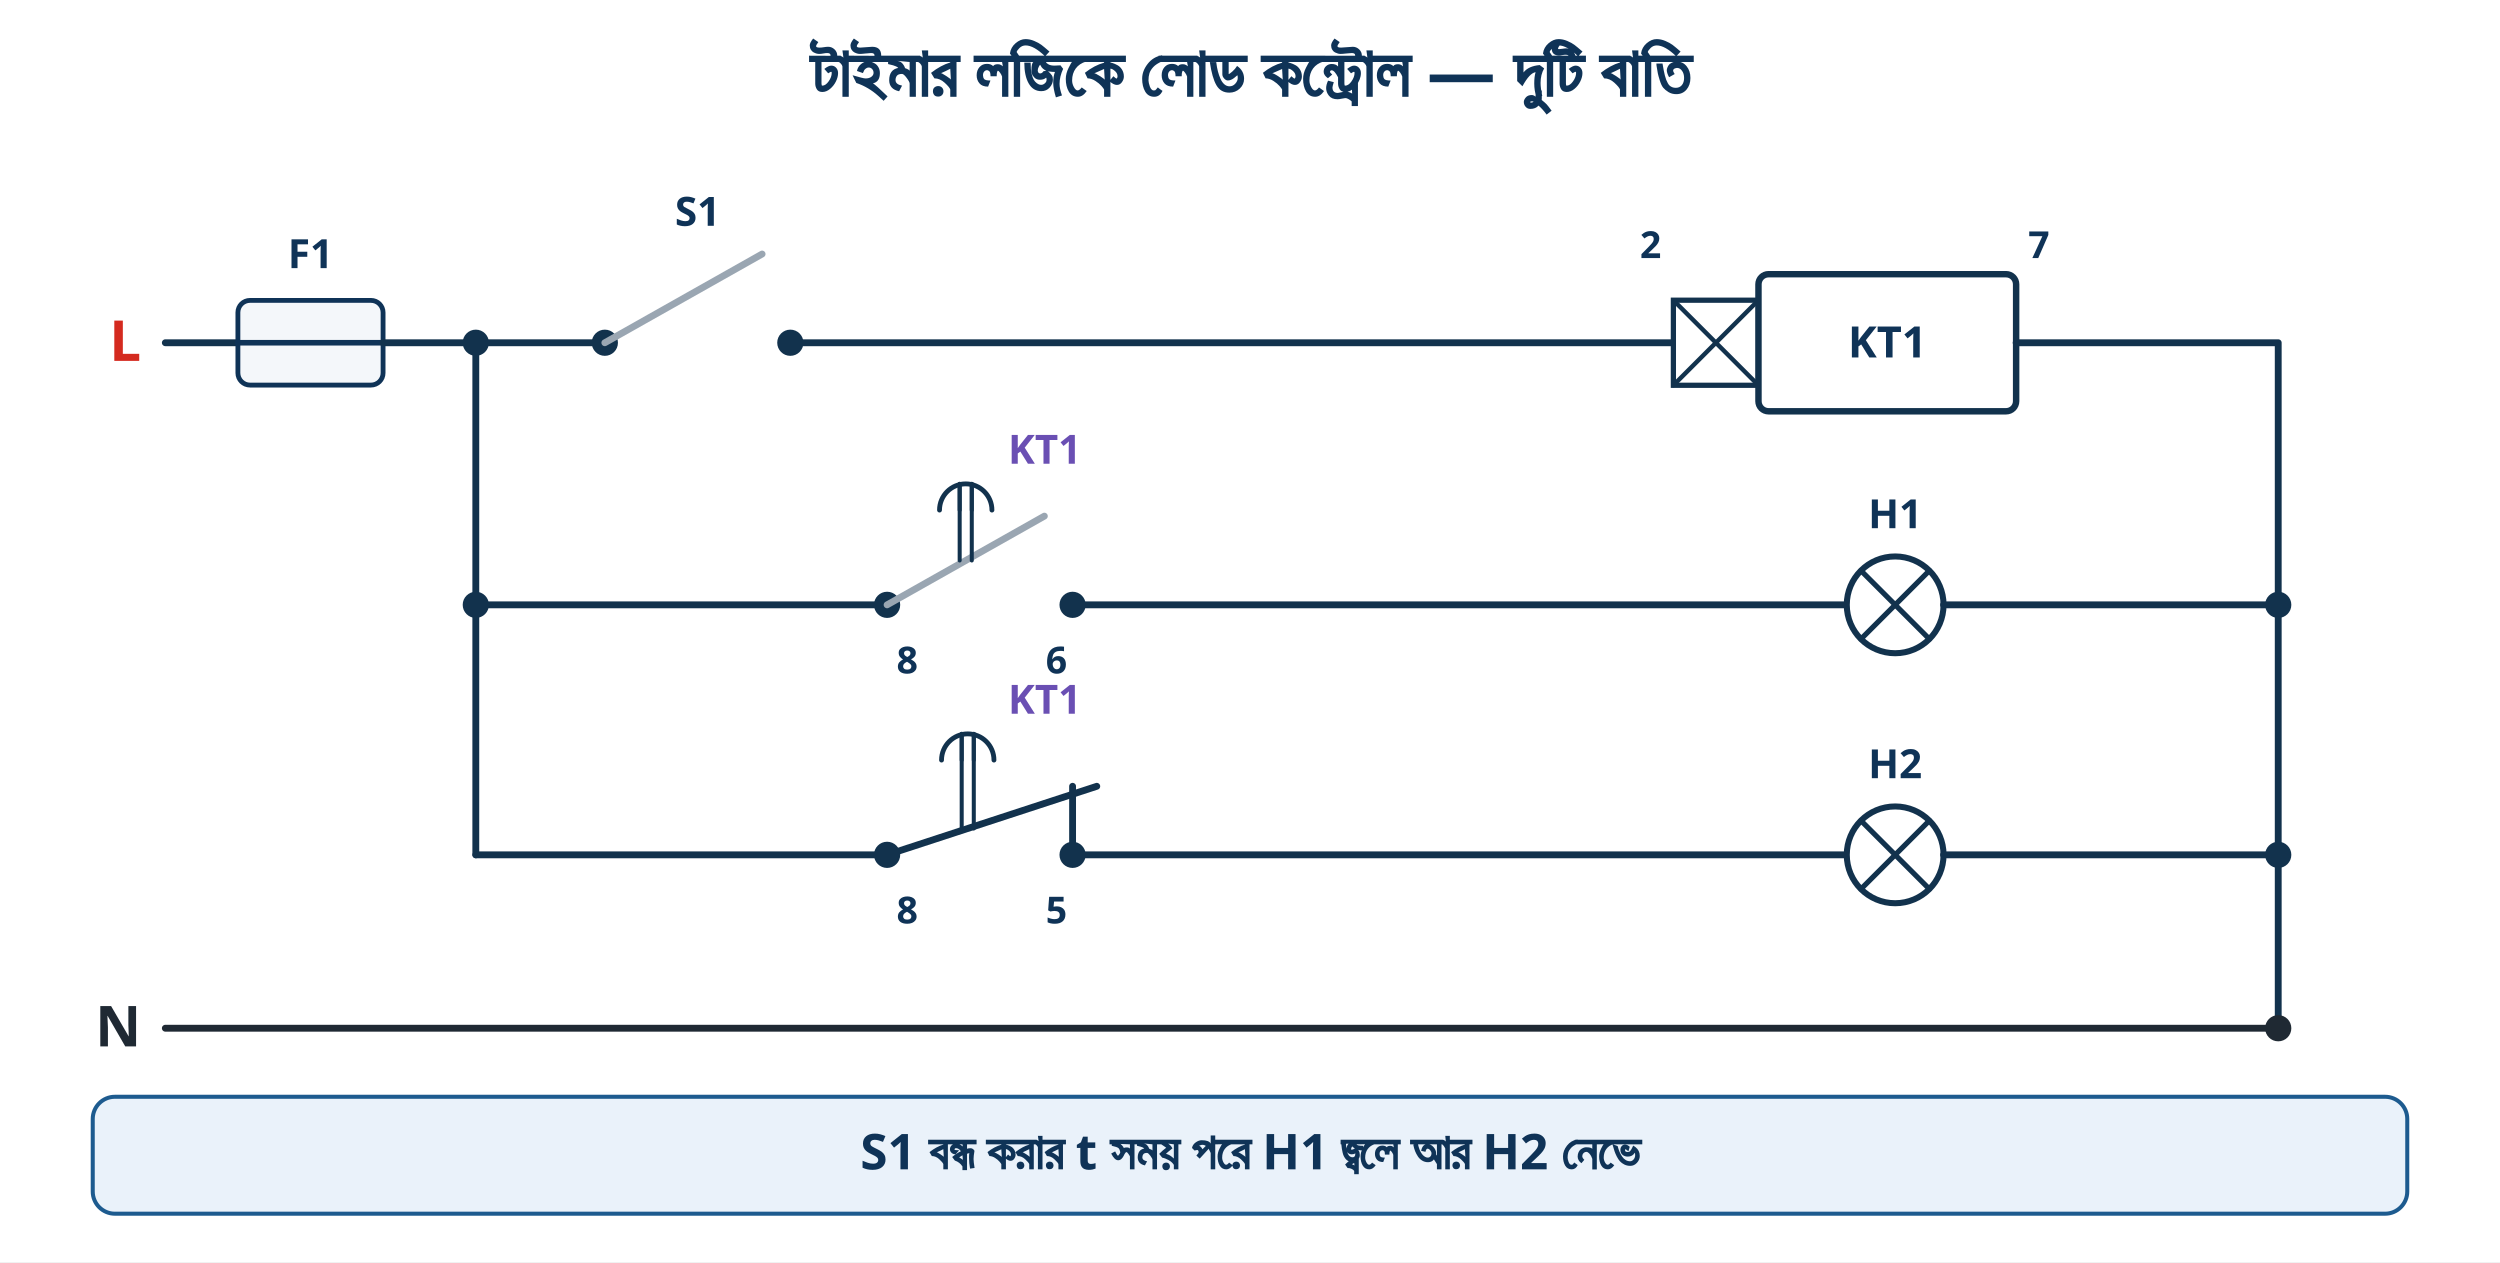
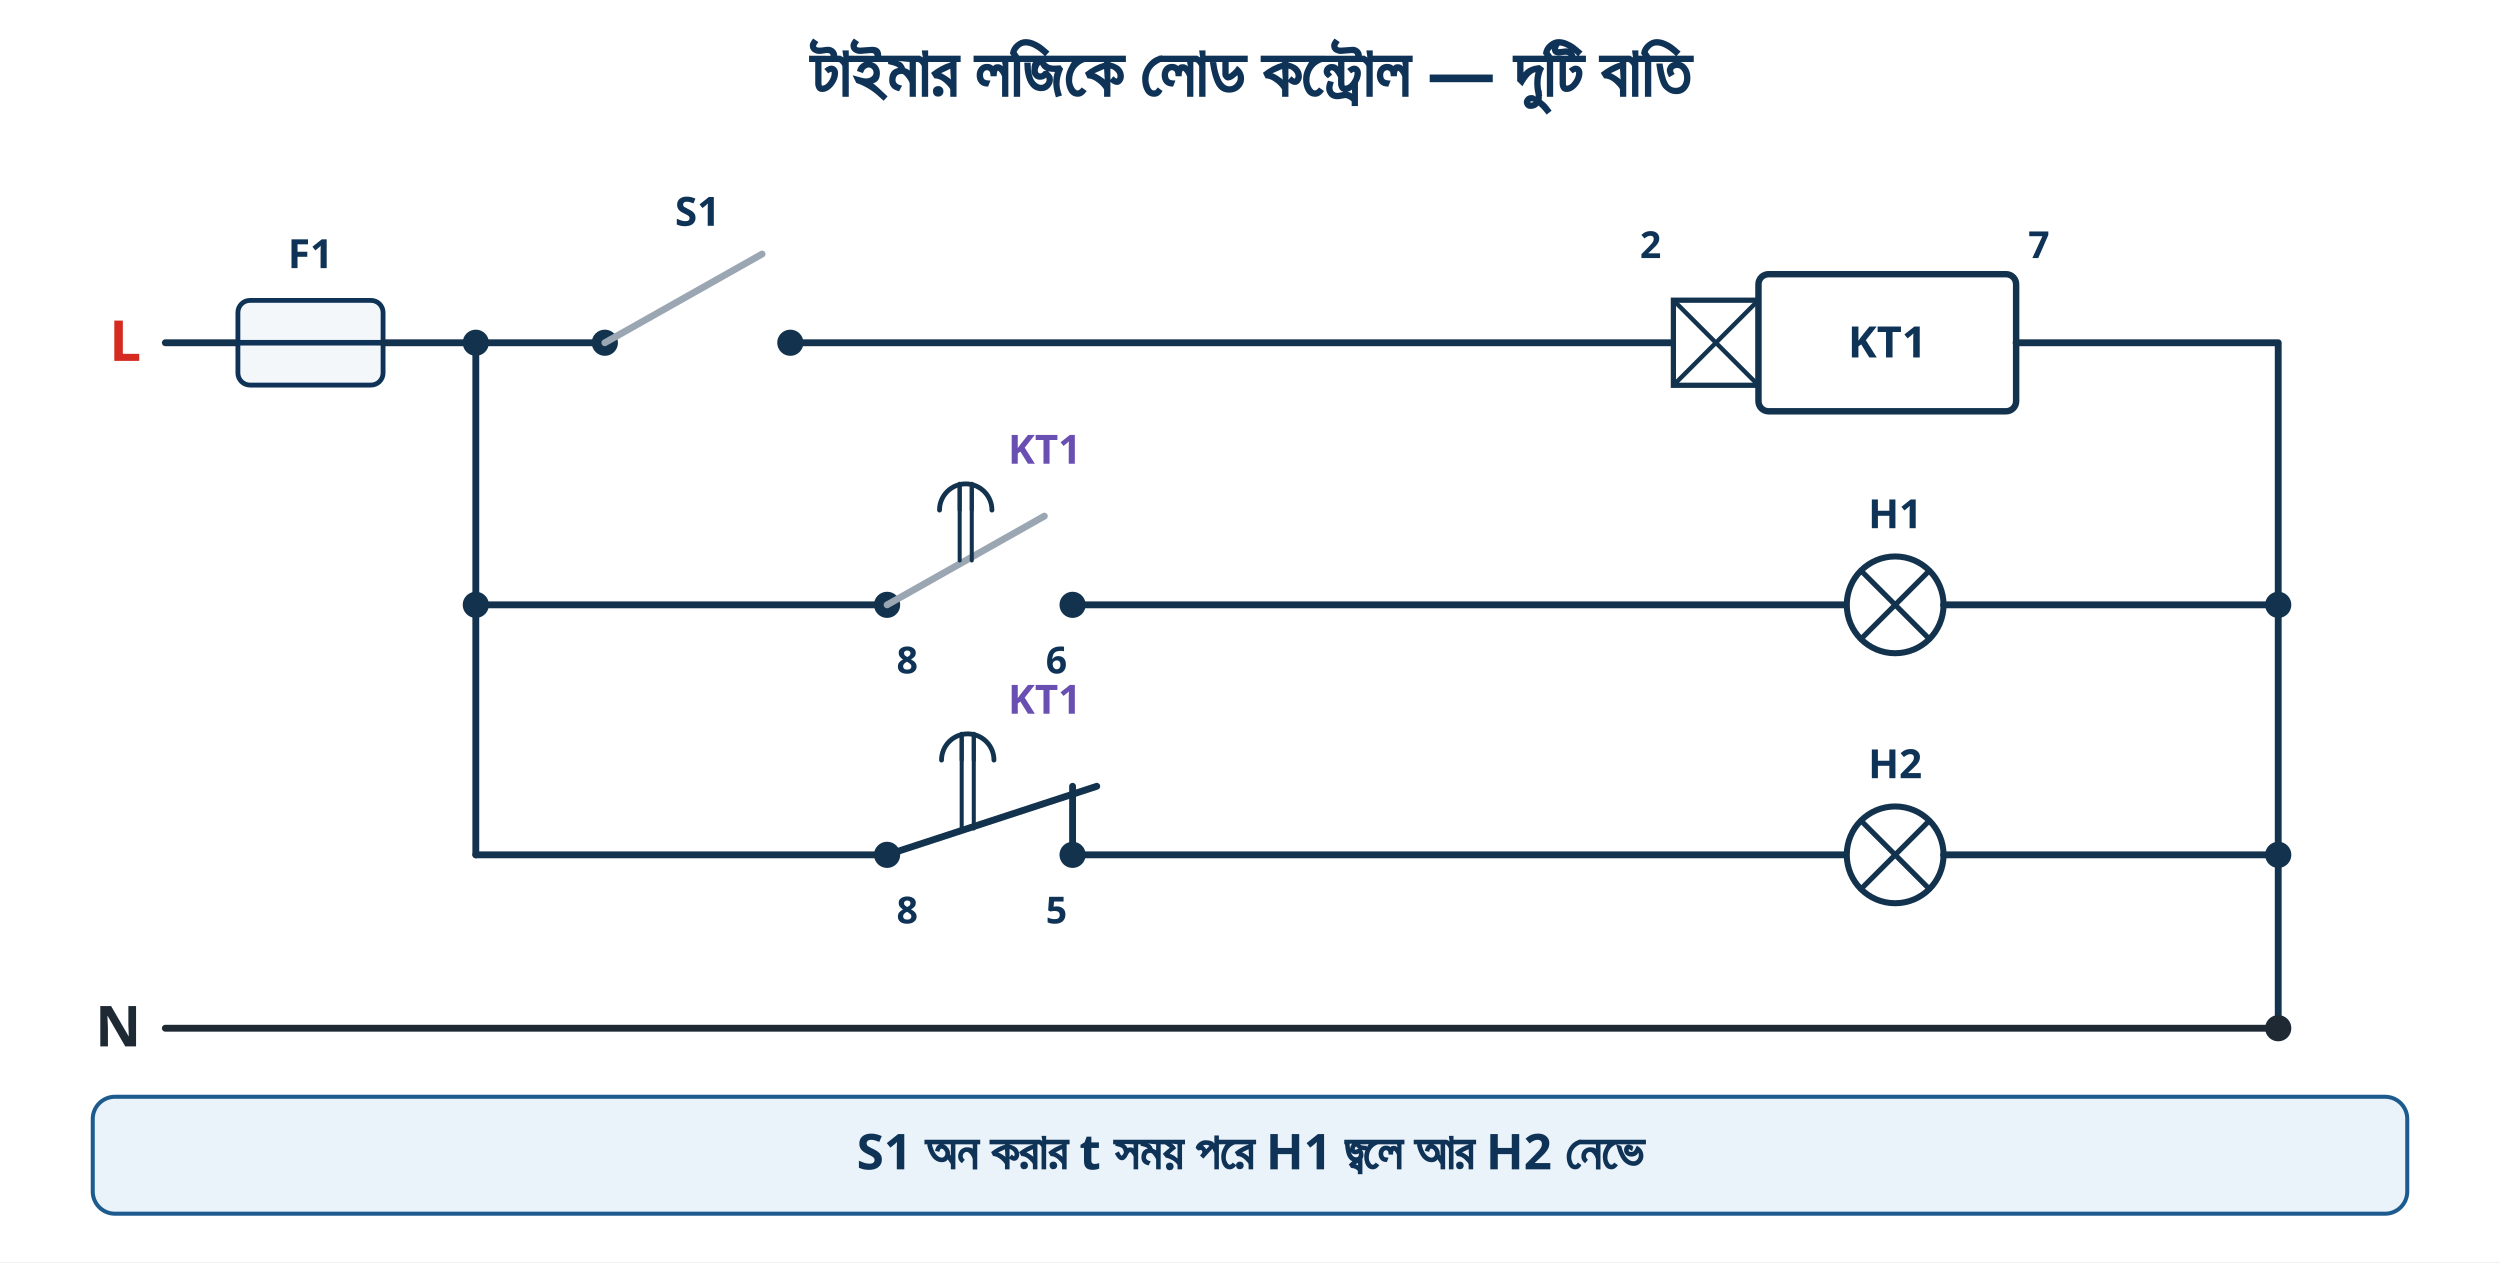
<svg xmlns="http://www.w3.org/2000/svg" width="1240" height="626" viewBox="0 0 1240 626">
  <rect width="1240" height="626" fill="#FFFFFF" />
  <text x="620.0" y="48.0" font-family="Kalpurush" font-size="34" font-weight="700" fill="#0F3357" text-anchor="middle">টাইমার লজিকে লোড কন্ট্রোল — দুটি বাতি</text>
  <text x="70.0" y="179.0" font-family="Kalpurush" font-size="28" font-weight="700" fill="#D42A1F" text-anchor="end">L</text>
  <text x="70.0" y="519.0" font-family="Kalpurush" font-size="28" font-weight="700" fill="#1F2933" text-anchor="end">N</text>
  <path d="M 82 170 L 118 170" fill="none" stroke="#12324D" stroke-width="3.4" stroke-linecap="round" stroke-linejoin="round" />
  <rect x="118.0" y="149.0" width="72.0" height="42.0" rx="6" fill="#F4F7FA" stroke="#0F3357" stroke-width="2.4" />
  <path d="M 118.0 170 L 190.0 170" fill="none" stroke="#0F3357" stroke-width="2.8" stroke-linecap="round" stroke-linejoin="round" />
  <text x="154.0" y="133.0" font-family="Kalpurush" font-size="20" font-weight="700" fill="#0F3357" text-anchor="middle">F1</text>
  <path d="M 190 170 L 300 170" fill="none" stroke="#12324D" stroke-width="3.4" stroke-linecap="round" stroke-linejoin="round" />
  <circle cx="236.0" cy="170.0" r="6.5" fill="#12324D" stroke="none" stroke-width="2" />
  <circle cx="300.0" cy="170.0" r="6.5" fill="#12324D" stroke="none" stroke-width="2" />
  <path d="M 300 170 L 378 126" fill="none" stroke="#9AA6B2" stroke-width="3.4" stroke-linecap="round" stroke-linejoin="round" />
  <circle cx="392.0" cy="170.0" r="6.5" fill="#12324D" stroke="none" stroke-width="2" />
  <text x="346.0" y="112.0" font-family="Kalpurush" font-size="20" font-weight="700" fill="#0F3357" text-anchor="middle">S1</text>
  <path d="M 392 170 L 830 170" fill="none" stroke="#12324D" stroke-width="3.4" stroke-linecap="round" stroke-linejoin="round" />
  <rect x="830.0" y="148.9" width="42.2" height="42.2" rx="0" fill="#FFFFFF" stroke="#12324D" stroke-width="2.6" />
  <path d="M 830 148.92 L 872.16 191.08" fill="none" stroke="#12324D" stroke-width="2.2" stroke-linecap="round" stroke-linejoin="round" />
  <path d="M 830 191.08 L 872.16 148.92" fill="none" stroke="#12324D" stroke-width="2.2" stroke-linecap="round" stroke-linejoin="round" />
  <rect x="872.2" y="136.0" width="127.8" height="68.0" rx="5" fill="#FFFFFF" stroke="#12324D" stroke-width="3.2" />
  <text x="936.1" y="177.3" font-family="Kalpurush" font-size="21.5" font-weight="700" fill="#0F3357" text-anchor="middle">KT1</text>
  <text x="824.0" y="128.0" font-family="Kalpurush" font-size="18.5" font-weight="700" fill="#0F3357" text-anchor="end">2</text>
  <text x="1006.0" y="128.0" font-family="Kalpurush" font-size="18.5" font-weight="700" fill="#0F3357" text-anchor="start">7</text>
  <path d="M 1000 170 L 1130 170 L 1130 510" fill="none" stroke="#12324D" stroke-width="3.4" stroke-linecap="round" stroke-linejoin="round" />
  <path d="M 236 170 L 236 424" fill="none" stroke="#12324D" stroke-width="3.4" stroke-linecap="round" stroke-linejoin="round" />
  <path d="M 236 300 L 440 300" fill="none" stroke="#12324D" stroke-width="3.4" stroke-linecap="round" stroke-linejoin="round" />
  <circle cx="236.0" cy="300.0" r="6.5" fill="#12324D" stroke="none" stroke-width="2" />
  <circle cx="440.0" cy="300.0" r="6.5" fill="#12324D" stroke="none" stroke-width="2" />
  <path d="M 440 300 L 518 256" fill="none" stroke="#9AA6B2" stroke-width="3.4" stroke-linecap="round" stroke-linejoin="round" />
  <circle cx="532.0" cy="300.0" r="6.5" fill="#12324D" stroke="none" stroke-width="2" />
  <path d="M 476.0 278 L 476.0 240" fill="none" stroke="#12324D" stroke-width="2" stroke-linecap="round" stroke-linejoin="round" />
  <path d="M 482.0 278 L 482.0 240" fill="none" stroke="#12324D" stroke-width="2" stroke-linecap="round" stroke-linejoin="round" />
  <path d="M 466.0 253 A 13 13 0 0 1 492.0 253" fill="none" stroke="#12324D" stroke-width="2.4" stroke-linecap="round" stroke-linejoin="round" />
  <path d="M 476.0 240 L 476.0 253" fill="none" stroke="#12324D" stroke-width="2" stroke-linecap="round" stroke-linejoin="round" />
  <path d="M 482.0 240 L 482.0 253" fill="none" stroke="#12324D" stroke-width="2" stroke-linecap="round" stroke-linejoin="round" />
  <text x="450.0" y="334.0" font-family="Kalpurush" font-size="18.5" font-weight="700" fill="#0F3357" text-anchor="middle">8</text>
  <text x="524.0" y="334.0" font-family="Kalpurush" font-size="18.5" font-weight="700" fill="#0F3357" text-anchor="middle">6</text>
  <text x="500.0" y="230.0" font-family="Kalpurush" font-size="20" font-weight="700" fill="#6A4FB3" text-anchor="start">KT1</text>
  <path d="M 532 300 L 916 300" fill="none" stroke="#12324D" stroke-width="3.4" stroke-linecap="round" stroke-linejoin="round" />
  <circle cx="940.0" cy="300.0" r="24.0" fill="#FFFFFF" stroke="#12324D" stroke-width="3" />
  <path d="M 923.032 283.032 L 956.968 316.968" fill="none" stroke="#12324D" stroke-width="2.6" stroke-linecap="round" stroke-linejoin="round" />
  <path d="M 923.032 316.968 L 956.968 283.032" fill="none" stroke="#12324D" stroke-width="2.6" stroke-linecap="round" stroke-linejoin="round" />
  <text x="940.0" y="262.0" font-family="Kalpurush" font-size="20" font-weight="700" fill="#0F3357" text-anchor="middle">H1</text>
  <path d="M 964 300 L 1130 300" fill="none" stroke="#12324D" stroke-width="3.4" stroke-linecap="round" stroke-linejoin="round" />
  <circle cx="1130.0" cy="300.0" r="6.5" fill="#12324D" stroke="none" stroke-width="2" />
  <path d="M 236 424 L 440 424" fill="none" stroke="#12324D" stroke-width="3.4" stroke-linecap="round" stroke-linejoin="round" />
  <circle cx="440.0" cy="424.0" r="6.5" fill="#12324D" stroke="none" stroke-width="2" />
  <path d="M 532 424 L 532 390" fill="none" stroke="#12324D" stroke-width="3.4" stroke-linecap="round" stroke-linejoin="round" />
  <path d="M 440 424 L 544 390" fill="none" stroke="#12324D" stroke-width="3.4" stroke-linecap="round" stroke-linejoin="round" />
  <circle cx="532.0" cy="424.0" r="6.5" fill="#12324D" stroke="none" stroke-width="2" />
  <path d="M 477 410.923 L 477 364" fill="none" stroke="#12324D" stroke-width="2" stroke-linecap="round" stroke-linejoin="round" />
  <path d="M 483 410.923 L 483 364" fill="none" stroke="#12324D" stroke-width="2" stroke-linecap="round" stroke-linejoin="round" />
  <path d="M 467 377 A 13 13 0 0 1 493 377" fill="none" stroke="#12324D" stroke-width="2.4" stroke-linecap="round" stroke-linejoin="round" />
  <path d="M 477 364 L 477 377" fill="none" stroke="#12324D" stroke-width="2" stroke-linecap="round" stroke-linejoin="round" />
  <path d="M 483 364 L 483 377" fill="none" stroke="#12324D" stroke-width="2" stroke-linecap="round" stroke-linejoin="round" />
  <text x="450.0" y="458.0" font-family="Kalpurush" font-size="18.5" font-weight="700" fill="#0F3357" text-anchor="middle">8</text>
  <text x="524.0" y="458.0" font-family="Kalpurush" font-size="18.5" font-weight="700" fill="#0F3357" text-anchor="middle">5</text>
  <text x="500.0" y="354.0" font-family="Kalpurush" font-size="20" font-weight="700" fill="#6A4FB3" text-anchor="start">KT1</text>
  <path d="M 532 424 L 916 424" fill="none" stroke="#12324D" stroke-width="3.4" stroke-linecap="round" stroke-linejoin="round" />
  <circle cx="940.0" cy="424.0" r="24.0" fill="#FFFFFF" stroke="#12324D" stroke-width="3" />
  <path d="M 923.032 407.032 L 956.968 440.968" fill="none" stroke="#12324D" stroke-width="2.6" stroke-linecap="round" stroke-linejoin="round" />
  <path d="M 923.032 440.968 L 956.968 407.032" fill="none" stroke="#12324D" stroke-width="2.6" stroke-linecap="round" stroke-linejoin="round" />
  <text x="940.0" y="386.0" font-family="Kalpurush" font-size="20" font-weight="700" fill="#0F3357" text-anchor="middle">H2</text>
  <path d="M 964 424 L 1130 424" fill="none" stroke="#12324D" stroke-width="3.4" stroke-linecap="round" stroke-linejoin="round" />
  <circle cx="1130.0" cy="424.0" r="6.5" fill="#12324D" stroke="none" stroke-width="2" />
  <path d="M 82 510 L 1130 510" fill="none" stroke="#1F2933" stroke-width="3.4" stroke-linecap="round" stroke-linejoin="round" />
  <circle cx="1130.0" cy="510.0" r="6.5" fill="#1F2933" stroke="none" stroke-width="2" />
  <rect x="46.0" y="544.0" width="1148.0" height="58.0" rx="11" fill="#EAF2FA" stroke="#1D5B8F" stroke-width="2" />
-   <text x="620.0" y="580.0" font-family="Kalpurush" font-size="24.5" font-weight="700" fill="#0F3357" text-anchor="middle">S1 বন্ধ করার t সময় পরে H1 জ্বলে আর H2 নেভে</text>
+   <text x="620.0" y="580.0" font-family="Kalpurush" font-size="24.5" font-weight="700" fill="#0F3357" text-anchor="middle">S1 অন করার t সময় পরে H1 জ্বলে আর H2 নেভে</text>
</svg>
